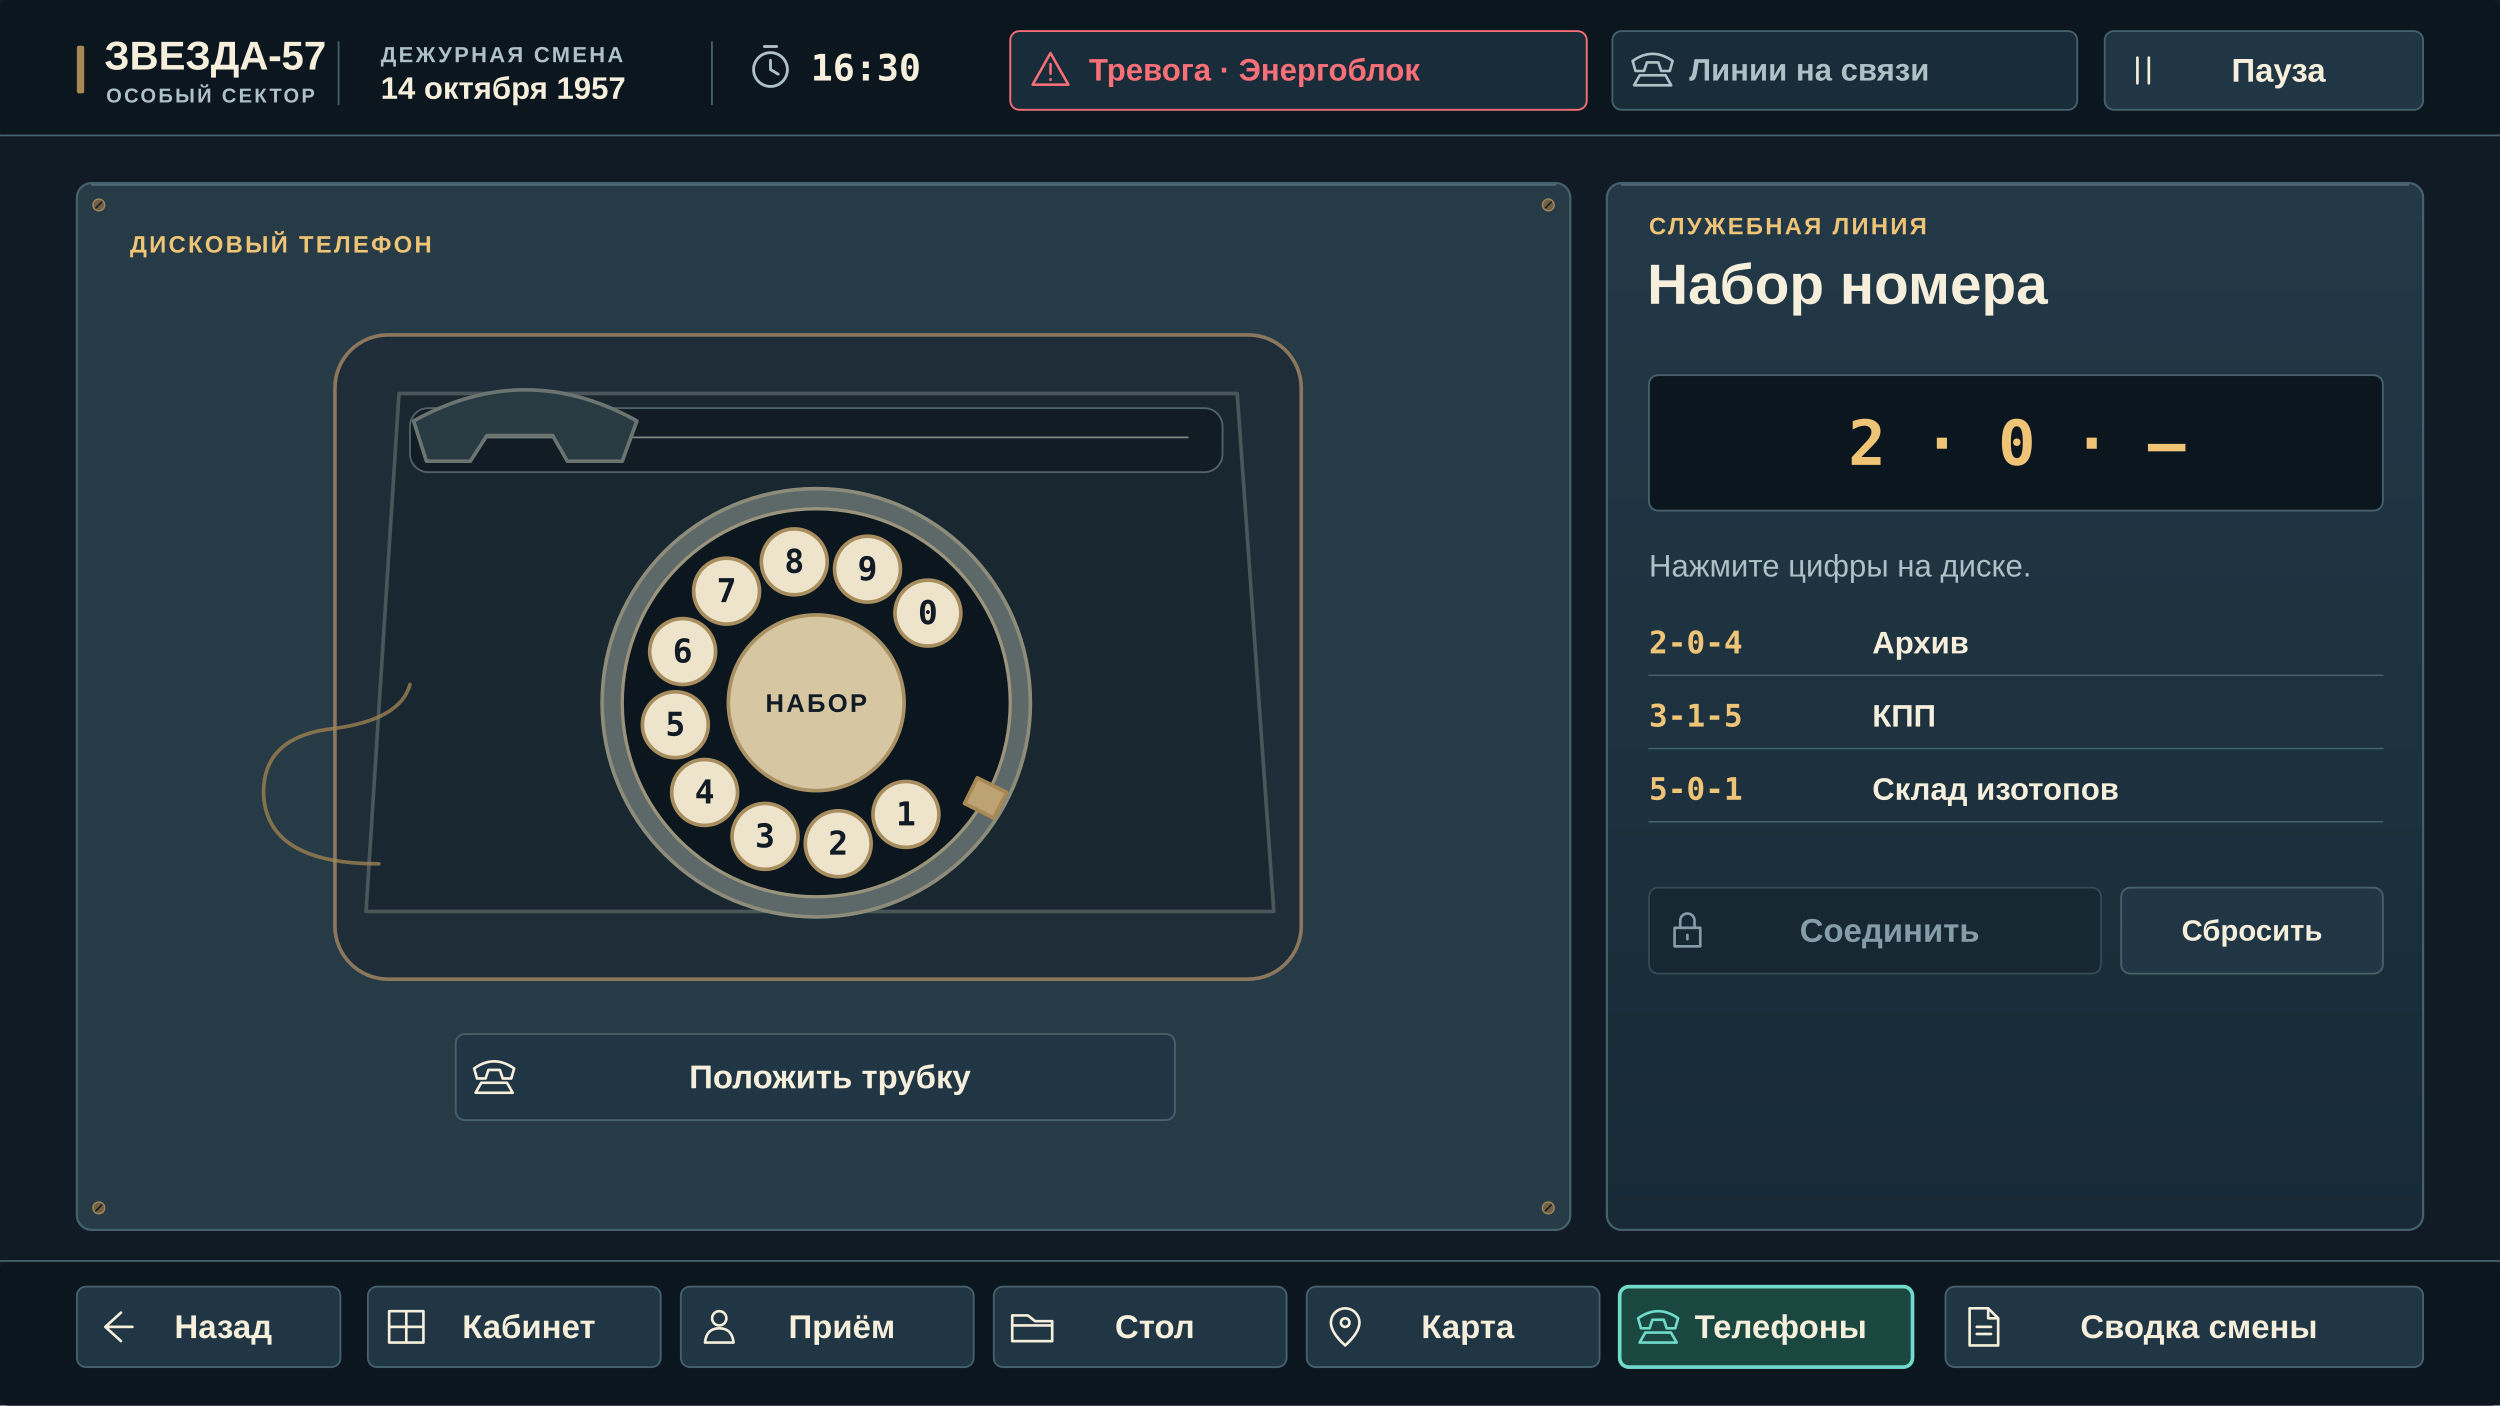
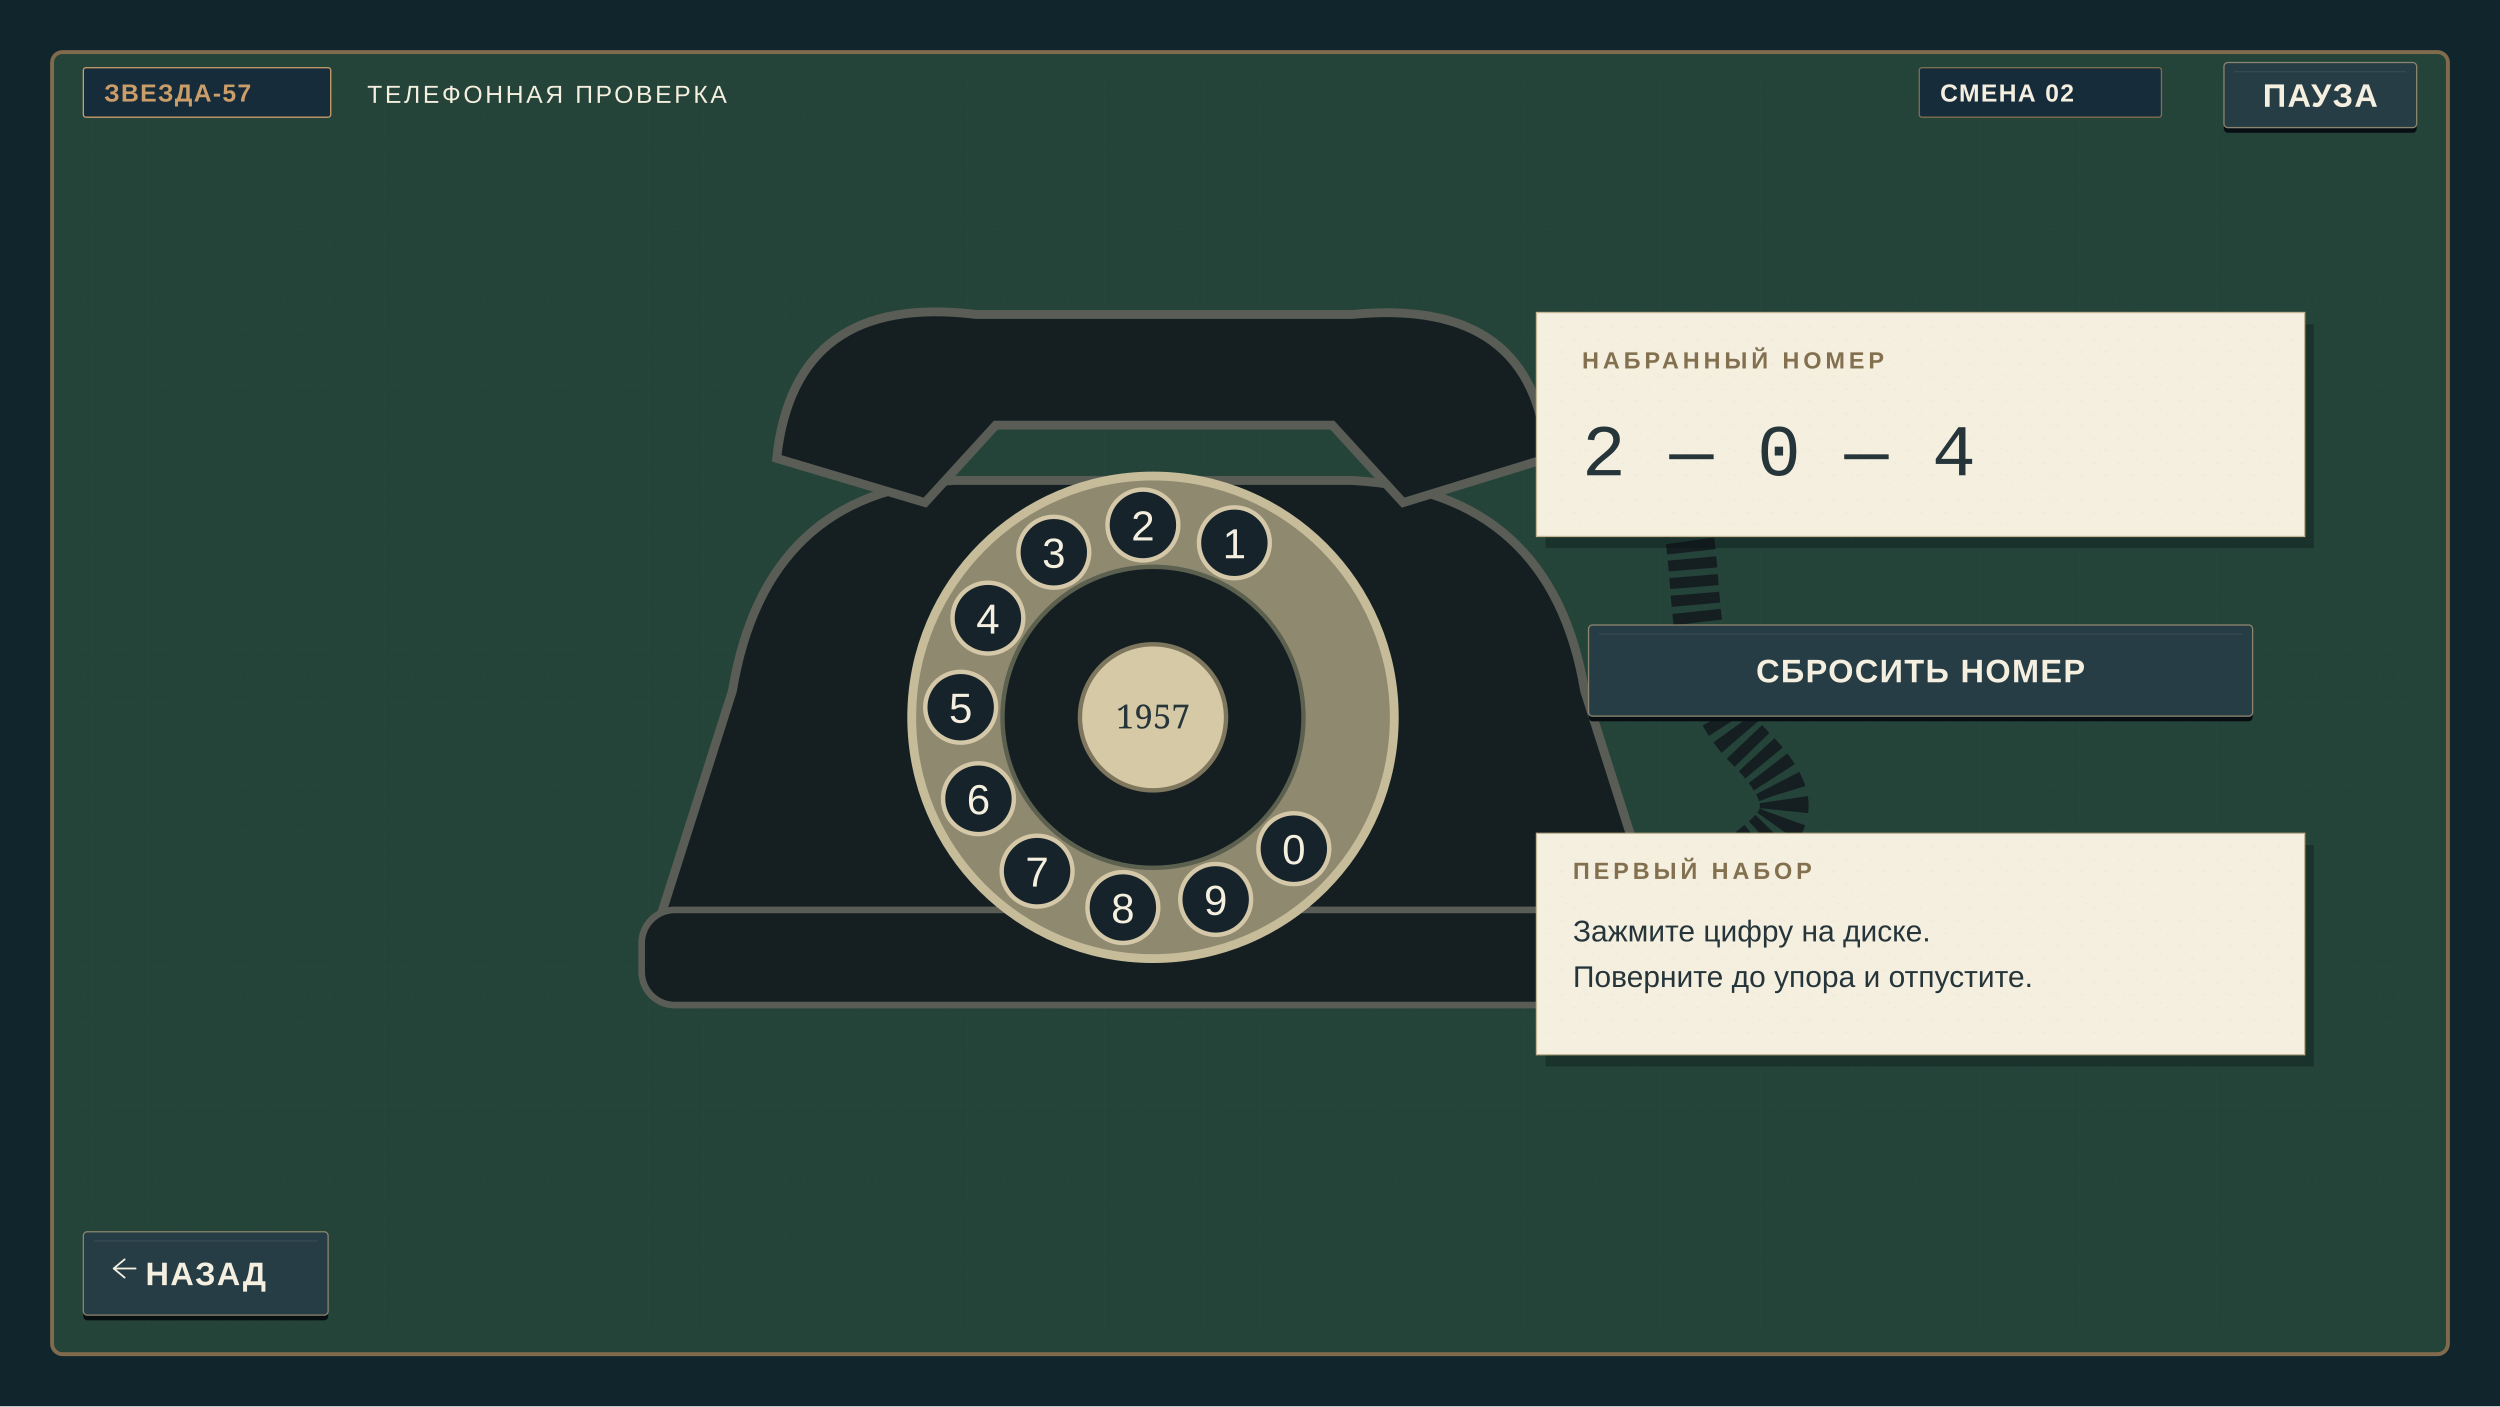
- <svg xmlns="http://www.w3.org/2000/svg" width="1366" height="768" viewBox="0 0 1366 768" role="img" aria-label="UI-015 · Набор дискового телефона">
+ <svg xmlns="http://www.w3.org/2000/svg" width="1920" height="1080" viewBox="0 0 1920 1080" role="img" aria-label="Набор дискового телефона">
  <defs>
-     <linearGradient id="enamel" x2="0" y2="1">
-       <stop stop-color="#233947" />
-       <stop offset="1" stop-color="#172a36" />
-     </linearGradient>
-     <linearGradient id="desk" x2="0" y2="1">
-       <stop stop-color="#244938" />
-       <stop offset="1" stop-color="#162f27" />
-     </linearGradient>
-     <linearGradient id="glass" x2="0" y2="1">
-       <stop stop-color="#476278" />
-       <stop offset="1" stop-color="#1b3443" />
-     </linearGradient>
-     <linearGradient id="vignette">
-       <stop stop-color="#0c161f" />
-       <stop offset=".52" stop-color="#0c161f" stop-opacity=".94" />
-       <stop offset="1" stop-color="#0c161f" stop-opacity=".06" />
-     </linearGradient>
-     <linearGradient id="fade" x2="0" y2="1">
-       <stop stop-color="#0c161f" stop-opacity=".06" />
-       <stop offset="1" stop-color="#0c161f" stop-opacity=".85" />
-     </linearGradient>
-     <pattern id="grid" width="28" height="28" patternUnits="userSpaceOnUse">
-       <path d="M28 0H0V28" stroke="#5d7885" fill="none" opacity=".17" />
+     <pattern id="papergrain" width="19" height="19" patternUnits="userSpaceOnUse">
+       <path d="M1 4h3M11 14h2M6 10h1M16 3h1" stroke="#887A5A" stroke-width=".5" opacity=".5" />
    </pattern>
-     <pattern id="feltGrain" width="10" height="10" patternUnits="userSpaceOnUse">
-       <path d="M1 3H3M6 8H8" stroke="#93a48a" stroke-opacity=".15" fill="none" />
+     <pattern id="felt" width="7" height="7" patternUnits="userSpaceOnUse">
+       <path d="M0 1h7M1 0v7" stroke="#728069" opacity=".1" stroke-width=".5" />
    </pattern>
-     <clipPath id="scene">
-       <rect x="43" y="101" width="814" height="570" rx="7" />
-     </clipPath>
-     <style>text{font-family:"Segoe UI",Arial,sans-serif;pointer-events:none}.serif{font-family:Georgia,"Times New Roman",serif}.mono{font-family:Consolas,monospace}.overline{letter-spacing:1.25px}.hot[data-action]{cursor:pointer}.hot:focus-visible{outline:none}.hot[data-action]:hover&gt;.focus-shape,.hot[data-action]:focus-visible&gt;.focus-shape{stroke:#efc476;stroke-width:2.6}.hot[aria-disabled]{cursor:default}.hairline{vector-effect:non-scaling-stroke}</style>
  </defs>
-   <rect x="0" y="0" width="1366" height="768" rx="0" fill="#101b25" stroke="none" stroke-width="1" />
-   <rect x="42" y="100" width="816" height="572" rx="8" fill="#263b46" stroke="#45616b" stroke-width="1.2" />
-   <path d="M50 101L850 101" fill="none" stroke="#59717b" stroke-width="0.8" stroke-linecap="round" />
-   <circle cx="54" cy="112" r="3.2" fill="#715e43" stroke="#9d845c" stroke-width="0.8" />
-   <path d="M52.4 113.6L55.6 110.4" fill="none" stroke="#0c161f" stroke-width="0.8" stroke-linecap="round" />
-   <circle cx="846" cy="112" r="3.2" fill="#715e43" stroke="#9d845c" stroke-width="0.8" />
-   <path d="M844.4 113.6L847.6 110.4" fill="none" stroke="#0c161f" stroke-width="0.8" stroke-linecap="round" />
-   <circle cx="54" cy="660" r="3.2" fill="#715e43" stroke="#9d845c" stroke-width="0.8" />
-   <path d="M52.4 661.6L55.6 658.4" fill="none" stroke="#0c161f" stroke-width="0.8" stroke-linecap="round" />
-   <circle cx="846" cy="660" r="3.2" fill="#715e43" stroke="#9d845c" stroke-width="0.8" />
-   <path d="M844.4 661.6L847.6 658.4" fill="none" stroke="#0c161f" stroke-width="0.8" stroke-linecap="round" />
-   <text x="71" y="138" font-size="13" fill="#efc476" font-weight="700" text-anchor="start" class="overline">ДИСКОВЫЙ ТЕЛЕФОН</text>
-   <g transform="translate(73 183)">
-     <rect x="110" y="0" width="528" height="352" rx="29" fill="#1e2d37" stroke="#8a775d" stroke-width="2" />
-     <path d="M145 32H603L623 315H127Z" fill="#192730" stroke="#4a5659" stroke-width="2" stroke-linecap="round" stroke-linejoin="round" />
-     <rect x="151" y="40" width="444" height="35" rx="10" fill="#111c24" stroke="#506367" stroke-width="1" />
-     <path d="M171 56L576 56" fill="none" stroke="#7c8581" stroke-width="1" stroke-linecap="round" />
-     <path d="M153 47Q214 13 275 47L267 69H237L229 55H193L184 69H160Z" fill="#283a42" stroke="#6b7470" stroke-width="2" stroke-linecap="round" stroke-linejoin="round" />
-     <path d="M134 289q-62 0 -63 -39q0 -31 39 -35q36 -5 41 -24" fill="none" stroke="#a88853" stroke-width="2" stroke-linecap="round" stroke-linejoin="round" opacity=".72" />
-     <circle cx="373" cy="201" r="117" fill="#5d6869" stroke="#8d8c7a" stroke-width="2" />
-     <circle cx="373" cy="201" r="106" fill="#0c161f" stroke="#9b947c" stroke-width="1.8" />
-     <circle cx="373" cy="201" r="48" fill="#d7c6a2" stroke="#aa9164" stroke-width="2" />
-     <text x="373" y="206" font-size="14" fill="#101b25" font-weight="760" text-anchor="middle" class="overline">НАБОР</text>
-     <g class="hot" role="button" aria-label="Набрать 1">
-       <circle cx="422" cy="262" r="18" fill="#eee4cc" stroke="#a88d5e" stroke-width="2" class="focus-shape" />
-       <text x="422" y="268" font-size="18" fill="#101b25" font-weight="770" text-anchor="middle" class="mono">1</text>
-     </g>
-     <g class="hot" role="button" aria-label="Набрать 2">
-       <circle cx="385" cy="278" r="18" fill="#eee4cc" stroke="#a88d5e" stroke-width="2" class="focus-shape" />
-       <text x="385" y="284" font-size="18" fill="#101b25" font-weight="770" text-anchor="middle" class="mono">2</text>
-     </g>
-     <g class="hot" role="button" aria-label="Набрать 3">
-       <circle cx="345" cy="274" r="18" fill="#eee4cc" stroke="#a88d5e" stroke-width="2" class="focus-shape" />
-       <text x="345" y="280" font-size="18" fill="#101b25" font-weight="770" text-anchor="middle" class="mono">3</text>
-     </g>
-     <g class="hot" role="button" aria-label="Набрать 4">
-       <circle cx="312" cy="250" r="18" fill="#eee4cc" stroke="#a88d5e" stroke-width="2" class="focus-shape" />
-       <text x="312" y="256" font-size="18" fill="#101b25" font-weight="770" text-anchor="middle" class="mono">4</text>
-     </g>
-     <g class="hot" role="button" aria-label="Набрать 5">
-       <circle cx="296" cy="213" r="18" fill="#eee4cc" stroke="#a88d5e" stroke-width="2" class="focus-shape" />
-       <text x="296" y="219" font-size="18" fill="#101b25" font-weight="770" text-anchor="middle" class="mono">5</text>
-     </g>
-     <g class="hot" role="button" aria-label="Набрать 6">
-       <circle cx="300" cy="173" r="18" fill="#eee4cc" stroke="#a88d5e" stroke-width="2" class="focus-shape" />
-       <text x="300" y="179" font-size="18" fill="#101b25" font-weight="770" text-anchor="middle" class="mono">6</text>
-     </g>
-     <g class="hot" role="button" aria-label="Набрать 7">
-       <circle cx="324" cy="140" r="18" fill="#eee4cc" stroke="#a88d5e" stroke-width="2" class="focus-shape" />
-       <text x="324" y="146" font-size="18" fill="#101b25" font-weight="770" text-anchor="middle" class="mono">7</text>
-     </g>
-     <g class="hot" role="button" aria-label="Набрать 8">
-       <circle cx="361" cy="124" r="18" fill="#eee4cc" stroke="#a88d5e" stroke-width="2" class="focus-shape" />
-       <text x="361" y="130" font-size="18" fill="#101b25" font-weight="770" text-anchor="middle" class="mono">8</text>
-     </g>
-     <g class="hot" role="button" aria-label="Набрать 9">
-       <circle cx="401" cy="128" r="18" fill="#eee4cc" stroke="#a88d5e" stroke-width="2" class="focus-shape" />
-       <text x="401" y="134" font-size="18" fill="#101b25" font-weight="770" text-anchor="middle" class="mono">9</text>
-     </g>
-     <g class="hot" role="button" aria-label="Набрать 0">
-       <circle cx="434" cy="152" r="18" fill="#eee4cc" stroke="#a88d5e" stroke-width="2" class="focus-shape" />
-       <text x="434" y="158" font-size="18" fill="#101b25" font-weight="770" text-anchor="middle" class="mono">0</text>
-     </g>
-     <path d="M461 242l16 8l-7 14l-16 -8Z" fill="#bda274" stroke="#a88853" stroke-width="2" stroke-linecap="round" stroke-linejoin="round" />
+   <rect x="0" y="0" width="1920" height="1080" rx="0" fill="#10252C" stroke="none" stroke-width="1" />
+   <rect x="40" y="40" width="1840" height="1000" rx="8" fill="#244339" stroke="#806C4D" stroke-width="3" />
+   <rect x="58" y="58" width="1804" height="964" rx="0" fill="url(#felt)" stroke="none" stroke-width="1" opacity=".45" />
+   <rect x="64" y="52" width="190" height="38" rx="2" fill="#172C3A" stroke="#CB9E69" stroke-width="1" />
+   <text x="80" y="78" font-family="Arial, sans-serif" font-size="19" fill="#CB9E69" font-weight="600" text-anchor="start" letter-spacing="1">ЗВЕЗДА-57</text>
+   <text x="282" y="79" font-family="Arial, sans-serif" font-size="19" fill="#F5EFE0" font-weight="400" text-anchor="start" letter-spacing="2">ТЕЛЕФОННАЯ ПРОВЕРКА</text>
+   <rect x="1474" y="52" width="186" height="38" rx="2" fill="#172C3A" stroke="#82704F" stroke-width="1" />
+   <text x="1490" y="78" font-family="Arial, sans-serif" font-size="19" fill="#F5EFE0" font-weight="600" text-anchor="start" letter-spacing="1">СМЕНА 02</text>
+   <rect x="1708" y="52" width="148" height="50" rx="3" fill="#080F13" stroke="none" stroke-width="1" />
+   <rect x="1708" y="48" width="148" height="50" rx="3" fill="#263D45" stroke="#8C846E" stroke-width="1" />
+   <line x1="1716" y1="55" x2="1848" y2="55" stroke="#63706B" stroke-width="1" opacity=".25" />
+   <text x="1782.0" y="82.0" font-family="Arial, sans-serif" font-size="25" fill="#F5EFE0" font-weight="600" text-anchor="middle" letter-spacing="1">ПАУЗА</text>
+   <g transform="translate(486 182) scale(1.7)">
+     <path d="M45 205Q60 115 145 110h180q90 5 105 95l35 110H10Z" fill="#151F22" stroke="#5A5D55" stroke-width="4" />
+     <rect x="4" y="304" width="462" height="43" rx="15" fill="#151F22" stroke="#5A5D55" stroke-width="3" />
+     <path d="M65 100Q73 25 155 35h170q83-8 88 65l-65 20-32-35H164l-32 35Z" fill="#151F22" stroke="#5A5D55" stroke-width="4" />
+     <circle cx="235" cy="217" r="109" fill="#8E896F" stroke="#C7BC99" stroke-width="4" />
+     <circle cx="235" cy="217" r="68" fill="#151F22" stroke="#5B604F" stroke-width="2" />
+     <circle cx="235" cy="217" r="33" fill="#D6C9A6" stroke="#7E765D" stroke-width="2" />
+     <text x="235" y="222" font-family="Georgia, serif" font-size="15" fill="#25353A" font-weight="400" text-anchor="middle" letter-spacing="0">1957</text>
+     <circle cx="271.768" cy="138.151" r="16" fill="#16232B" stroke="#D4C8A8" stroke-width="2" />
+     <text x="271.768" y="145.151" font-family="Arial, sans-serif" font-size="19" fill="#F5EFE0" font-weight="400" text-anchor="middle" letter-spacing="0">1</text>
+     <circle cx="230.447" cy="130.119" r="16" fill="#16232B" stroke="#D4C8A8" stroke-width="2" />
+     <text x="230.447" y="137.119" font-family="Arial, sans-serif" font-size="19" fill="#F5EFE0" font-weight="400" text-anchor="middle" letter-spacing="0">2</text>
+     <circle cx="190.192" cy="142.426" r="16" fill="#16232B" stroke="#D4C8A8" stroke-width="2" />
+     <text x="190.192" y="149.426" font-family="Arial, sans-serif" font-size="19" fill="#F5EFE0" font-weight="400" text-anchor="middle" letter-spacing="0">3</text>
+     <circle cx="160.426" cy="172.192" r="16" fill="#16232B" stroke="#D4C8A8" stroke-width="2" />
+     <text x="160.426" y="179.192" font-family="Arial, sans-serif" font-size="19" fill="#F5EFE0" font-weight="400" text-anchor="middle" letter-spacing="0">4</text>
+     <circle cx="148.119" cy="212.447" r="16" fill="#16232B" stroke="#D4C8A8" stroke-width="2" />
+     <text x="148.119" y="219.447" font-family="Arial, sans-serif" font-size="19" fill="#F5EFE0" font-weight="400" text-anchor="middle" letter-spacing="0">5</text>
+     <circle cx="156.151" cy="253.768" r="16" fill="#16232B" stroke="#D4C8A8" stroke-width="2" />
+     <text x="156.151" y="260.768" font-family="Arial, sans-serif" font-size="19" fill="#F5EFE0" font-weight="400" text-anchor="middle" letter-spacing="0">6</text>
+     <circle cx="182.642" cy="286.481" r="16" fill="#16232B" stroke="#D4C8A8" stroke-width="2" />
+     <text x="182.642" y="293.481" font-family="Arial, sans-serif" font-size="19" fill="#F5EFE0" font-weight="400" text-anchor="middle" letter-spacing="0">7</text>
+     <circle cx="221.39" cy="302.929" r="16" fill="#16232B" stroke="#D4C8A8" stroke-width="2" />
+     <text x="221.39" y="309.929" font-family="Arial, sans-serif" font-size="19" fill="#F5EFE0" font-weight="400" text-anchor="middle" letter-spacing="0">8</text>
+     <circle cx="263.324" cy="299.26" r="16" fill="#16232B" stroke="#D4C8A8" stroke-width="2" />
+     <text x="263.324" y="306.26" font-family="Arial, sans-serif" font-size="19" fill="#F5EFE0" font-weight="400" text-anchor="middle" letter-spacing="0">9</text>
+     <circle cx="298.628" cy="276.334" r="16" fill="#16232B" stroke="#D4C8A8" stroke-width="2" />
+     <text x="298.628" y="283.334" font-family="Arial, sans-serif" font-size="19" fill="#F5EFE0" font-weight="400" text-anchor="middle" letter-spacing="0">0</text>
+     <path d="M414 80c100 5 40 100 90 150s-35 40 0 80" fill="none" stroke="#151F22" stroke-width="22" stroke-dasharray="5 3" />
  </g>
-   <g class="hot" role="button" aria-label="Положить трубку">
-     <rect x="249" y="565" width="393" height="47" rx="5" fill="#203644" stroke="#45616b" stroke-width="1" class="focus-shape" />
-     <g transform="translate(270 588.5) scale(0.78)">
-       <path d="M-14 -6Q0 -16 14 -6L12 1H6L4 -5H-4L-6 1H-12ZM-9 4H9L13 11H-13Z" fill="none" stroke="#f6efdc" stroke-width="1.85" stroke-linecap="round" stroke-linejoin="round" />
-     </g>
-     <text x="453.5" y="594.62" font-size="18" fill="#f6efdc" font-weight="650" text-anchor="middle">Положить трубку</text>
-   </g>
-   <rect x="878" y="100" width="446" height="572" rx="8" fill="url(#enamel)" stroke="#45616b" stroke-width="1.2" />
-   <path d="M886 101L1316 101" fill="none" stroke="#59717b" stroke-width="0.8" stroke-linecap="round" />
-   <text x="901" y="128" font-size="13" fill="#efc476" font-weight="700" text-anchor="start" class="overline">СЛУЖЕБНАЯ ЛИНИЯ</text>
-   <text x="900" y="166" font-size="31" fill="#f6efdc" font-weight="690" text-anchor="start">Набор номера</text>
-   <rect x="901" y="205" width="401" height="74" rx="5" fill="#0c161f" stroke="#45616b" stroke-width="1" />
-   <text x="1102" y="254" font-size="34" fill="#efc476" font-weight="760" text-anchor="middle" class="mono">2  ·  0  ·  —</text>
-   <text x="901" y="315" font-size="17" fill="#aec1c6" font-weight="450" text-anchor="start">Нажмите цифры на диске.</text>
-   <text x="901" y="357" font-size="17" fill="#efc476" font-weight="690" text-anchor="start" class="mono">2‑0‑4</text>
-   <text x="1023" y="357" font-size="17" fill="#f6efdc" font-weight="550" text-anchor="start">Архив</text>
-   <path d="M901 369L1302 369" fill="none" stroke="#45616b" stroke-width="0.8" stroke-linecap="round" />
-   <text x="901" y="397" font-size="17" fill="#efc476" font-weight="690" text-anchor="start" class="mono">3‑1‑5</text>
-   <text x="1023" y="397" font-size="17" fill="#f6efdc" font-weight="550" text-anchor="start">КПП</text>
-   <path d="M901 409L1302 409" fill="none" stroke="#45616b" stroke-width="0.8" stroke-linecap="round" />
-   <text x="901" y="437" font-size="17" fill="#efc476" font-weight="690" text-anchor="start" class="mono">5‑0‑1</text>
-   <text x="1023" y="437" font-size="17" fill="#f6efdc" font-weight="550" text-anchor="start">Склад изотопов</text>
-   <path d="M901 449L1302 449" fill="none" stroke="#45616b" stroke-width="0.8" stroke-linecap="round" />
-   <g class="hot" role="button" aria-label="Соединить" aria-disabled="true">
-     <rect x="901" y="485" width="247" height="47" rx="5" fill="#172833" stroke="#334b55" stroke-width="1" class="focus-shape" />
-     <g transform="translate(922 508.5) scale(0.78)">
-       <path d="M-9 -2H9V11H-9ZM-5 -2V-7A5 5 0 1 1 5 -7V-2M0 3V6" fill="none" stroke="#849da6" stroke-width="1.85" stroke-linecap="round" stroke-linejoin="round" />
-     </g>
-     <text x="1032.5" y="514.62" font-size="18" fill="#849da6" font-weight="650" text-anchor="middle">Соединить</text>
-   </g>
-   <g class="hot" role="button" aria-label="Сбросить">
-     <rect x="1159" y="485" width="143" height="47" rx="5" fill="#203644" stroke="#45616b" stroke-width="1" class="focus-shape" />
-     <text x="1230.5" y="513.94" font-size="16" fill="#f6efdc" font-weight="650" text-anchor="middle">Сбросить</text>
-   </g>
-   <rect x="0" y="0" width="1366" height="75" rx="5" fill="#0c161f" stroke="none" stroke-width="1" />
-   <path d="M0 74L1366 74" fill="none" stroke="#45616b" stroke-width="1" stroke-linecap="round" />
-   <rect x="42" y="25" width="4" height="26" rx="1" fill="#a88853" stroke="none" stroke-width="1" />
-   <text x="57" y="38" font-size="22" fill="#f6efdc" font-weight="790" text-anchor="start">ЗВЕЗДА‑57</text>
-   <text x="58" y="56" font-size="11" fill="#aec1c6" font-weight="660" text-anchor="start" class="overline">ОСОБЫЙ СЕКТОР</text>
-   <path d="M185 23L185 57" fill="none" stroke="#45616b" stroke-width="1" stroke-linecap="round" />
-   <text x="208" y="34" font-size="12" fill="#aec1c6" font-weight="680" text-anchor="start" class="overline">ДЕЖУРНАЯ СМЕНА</text>
-   <text x="208" y="54" font-size="17" fill="#f6efdc" font-weight="650" text-anchor="start">14 октября 1957</text>
-   <path d="M389 23L389 57" fill="none" stroke="#45616b" stroke-width="1" stroke-linecap="round" />
-   <g transform="translate(421 38) scale(0.84)">
-     <path d="M0 -11A11 11 0 1 1 0 11A11 11 0 1 1 0 -11M0 -6V0L5 3M-4 -15H4" fill="none" stroke="#aec1c6" stroke-width="1.85" stroke-linecap="round" stroke-linejoin="round" />
-   </g>
-   <text x="443" y="44" font-size="20" fill="#f6efdc" font-weight="700" text-anchor="start" class="mono">16:30</text>
-   <g class="hot" role="button" aria-label="Тревога · Энергоблок">
-     <rect x="552" y="17" width="315" height="43" rx="5" fill="#192c39" stroke="#fa7078" stroke-width="1" class="focus-shape" />
-     <g transform="translate(574 38) scale(0.75)">
-       <path d="M0 -12L13 11H-13ZM0 -4V3M0 7V7.5" fill="none" stroke="#fa7078" stroke-width="1.85" stroke-linecap="round" stroke-linejoin="round" />
-     </g>
-     <text x="595" y="44" font-size="17" fill="#fa7078" font-weight="680" text-anchor="start">Тревога · Энергоблок</text>
-   </g>
-   <g class="hot" role="button" aria-label="Линии на связи">
-     <rect x="881" y="17" width="254" height="43" rx="5" fill="#192c39" stroke="#45616b" stroke-width="1" class="focus-shape" />
-     <g transform="translate(903 38) scale(0.78)">
-       <path d="M-14 -6Q0 -16 14 -6L12 1H6L4 -5H-4L-6 1H-12ZM-9 4H9L13 11H-13Z" fill="none" stroke="#aec1c6" stroke-width="1.85" stroke-linecap="round" stroke-linejoin="round" />
-     </g>
-     <text x="923" y="44" font-size="17" fill="#aec1c6" font-weight="670" text-anchor="start">Линии на связи</text>
-   </g>
-   <g class="hot" role="button" aria-label="Пауза">
-     <rect x="1150" y="17" width="174" height="43" rx="5" fill="#203644" stroke="#45616b" stroke-width="1" class="focus-shape" />
-     <g transform="translate(1171 38.5) scale(0.78)">
-       <path d="M-4 -9V9M4 -9V9" fill="none" stroke="#f6efdc" stroke-width="1.85" stroke-linecap="round" stroke-linejoin="round" />
-     </g>
-     <text x="1245" y="44.62" font-size="18" fill="#f6efdc" font-weight="650" text-anchor="middle">Пауза</text>
-   </g>
-   <rect x="0" y="689" width="1366" height="79" rx="5" fill="#0c161f" stroke="none" stroke-width="1" />
-   <path d="M0 689L1366 689" fill="none" stroke="#45616b" stroke-width="1" stroke-linecap="round" />
-   <g class="hot" role="button" aria-label="Назад">
-     <rect x="42" y="703" width="144" height="44" rx="5" fill="#203644" stroke="#45616b" stroke-width="1" class="focus-shape" />
-     <g transform="translate(63 725) scale(0.78)">
-       <path d="M4 -10L-7 0L4 10M-7 0H12" fill="none" stroke="#f6efdc" stroke-width="1.85" stroke-linecap="round" stroke-linejoin="round" />
-     </g>
-     <text x="122" y="731.12" font-size="18" fill="#f6efdc" font-weight="650" text-anchor="middle">Назад</text>
-   </g>
-   <g class="hot" role="button" aria-label="Кабинет">
-     <rect x="201" y="703" width="160" height="44" rx="5" fill="#203644" stroke="#45616b" stroke-width="1" class="focus-shape" />
-     <g transform="translate(222 725) scale(0.78)">
-       <path d="M-12 -11H12V11H-12ZM0 -11V11M-12 0H12" fill="none" stroke="#f6efdc" stroke-width="1.85" stroke-linecap="round" stroke-linejoin="round" />
-     </g>
-     <text x="289" y="731.12" font-size="18" fill="#f6efdc" font-weight="650" text-anchor="middle">Кабинет</text>
-   </g>
-   <g class="hot" role="button" aria-label="Приём">
-     <rect x="372" y="703" width="160" height="44" rx="5" fill="#203644" stroke="#45616b" stroke-width="1" class="focus-shape" />
-     <g transform="translate(393 725) scale(0.78)">
-       <path d="M-5 -6A5 5 0 1 0 5 -6A5 5 0 1 0 -5 -6M-10 11Q-9 1 0 1Q9 1 10 11Z" fill="none" stroke="#f6efdc" stroke-width="1.85" stroke-linecap="round" stroke-linejoin="round" />
-     </g>
-     <text x="460" y="731.12" font-size="18" fill="#f6efdc" font-weight="650" text-anchor="middle">Приём</text>
-   </g>
-   <g class="hot" role="button" aria-label="Стол">
-     <rect x="543" y="703" width="160" height="44" rx="5" fill="#203644" stroke="#45616b" stroke-width="1" class="focus-shape" />
-     <g transform="translate(564 725) scale(0.78)">
-       <path d="M-14 -8H-3L2 -4H14V10H-14ZM-14 -1H14" fill="none" stroke="#f6efdc" stroke-width="1.85" stroke-linecap="round" stroke-linejoin="round" />
-     </g>
-     <text x="631" y="731.12" font-size="18" fill="#f6efdc" font-weight="650" text-anchor="middle">Стол</text>
-   </g>
-   <g class="hot" role="button" aria-label="Карта">
-     <rect x="714" y="703" width="160" height="44" rx="5" fill="#203644" stroke="#45616b" stroke-width="1" class="focus-shape" />
-     <g transform="translate(735 725) scale(0.78)">
-       <path d="M0 13Q-10 4 -10 -3A10 10 0 1 1 10 -3Q10 4 0 13ZM-3 -3A3 3 0 1 0 3 -3A3 3 0 1 0 -3 -3" fill="none" stroke="#f6efdc" stroke-width="1.85" stroke-linecap="round" stroke-linejoin="round" />
-     </g>
-     <text x="802" y="731.12" font-size="18" fill="#f6efdc" font-weight="650" text-anchor="middle">Карта</text>
-   </g>
-   <g class="hot" role="button" aria-label="Телефоны">
-     <rect x="885" y="703" width="160" height="44" rx="5" fill="#1a4740" stroke="#70dbca" stroke-width="2" class="focus-shape" />
-     <g transform="translate(906 725) scale(0.78)">
-       <path d="M-14 -6Q0 -16 14 -6L12 1H6L4 -5H-4L-6 1H-12ZM-9 4H9L13 11H-13Z" fill="none" stroke="#70dbca" stroke-width="1.85" stroke-linecap="round" stroke-linejoin="round" />
-     </g>
-     <text x="973" y="731.12" font-size="18" fill="#f6efdc" font-weight="650" text-anchor="middle">Телефоны</text>
-   </g>
-   <g class="hot" role="button" aria-label="Сводка смены">
-     <rect x="1063" y="703" width="261" height="44" rx="5" fill="#203644" stroke="#45616b" stroke-width="1" class="focus-shape" />
-     <g transform="translate(1084 725) scale(0.78)">
-       <path d="M-10 -13H3L10 -6V13H-10ZM3 -13V-6H10M-5 0H5M-5 5H5" fill="none" stroke="#f6efdc" stroke-width="1.85" stroke-linecap="round" stroke-linejoin="round" />
-     </g>
-     <text x="1201.5" y="731.12" font-size="18" fill="#f6efdc" font-weight="650" text-anchor="middle">Сводка смены</text>
+   <rect x="1187" y="249" width="590" height="172" rx="0" fill="#050B0E" stroke="none" stroke-width="1" opacity=".3" />
+   <rect x="1180" y="240" width="590" height="172" rx="0" fill="#F5EFE0" stroke="#C4B693" stroke-width="1" />
+   <rect x="1189" y="249" width="572" height="154" rx="0" fill="url(#papergrain)" stroke="none" stroke-width="1" opacity=".2" />
+   <text x="1215" y="283" font-family="Arial, sans-serif" font-size="18" fill="#82704F" font-weight="600" text-anchor="start" letter-spacing="3">НАБРАННЫЙ НОМЕР</text>
+   <text x="1215" y="365" font-family="Courier New, monospace" font-size="56" fill="#25353A" font-weight="400" text-anchor="start" letter-spacing="0">2 — 0 — 4</text>
+   <rect x="1220" y="484" width="510" height="70" rx="3" fill="#080F13" stroke="none" stroke-width="1" />
+   <rect x="1220" y="480" width="510" height="70" rx="3" fill="#263D45" stroke="#8C846E" stroke-width="1" />
+   <line x1="1228" y1="487" x2="1722" y2="487" stroke="#63706B" stroke-width="1" opacity=".25" />
+   <text x="1475.0" y="524.0" font-family="Arial, sans-serif" font-size="25" fill="#F5EFE0" font-weight="600" text-anchor="middle" letter-spacing="1">СБРОСИТЬ НОМЕР</text>
+   <rect x="1187" y="649" width="590" height="170" rx="0" fill="#050B0E" stroke="none" stroke-width="1" opacity=".3" />
+   <rect x="1180" y="640" width="590" height="170" rx="0" fill="#F5EFE0" stroke="#C4B693" stroke-width="1" />
+   <rect x="1189" y="649" width="572" height="152" rx="0" fill="url(#papergrain)" stroke="none" stroke-width="1" opacity=".2" />
+   <text x="1208" y="675" font-family="Arial, sans-serif" font-size="18" fill="#82704F" font-weight="600" text-anchor="start" letter-spacing="3">ПЕРВЫЙ НАБОР</text>
+   <text x="1208" y="723" font-family="Arial, sans-serif" font-size="23" fill="#25353A" font-weight="400" text-anchor="start" letter-spacing="0">Зажмите цифру на диске.</text>
+   <text x="1208" y="758" font-family="Arial, sans-serif" font-size="23" fill="#25353A" font-weight="400" text-anchor="start" letter-spacing="0">Поверните до упора и отпустите.</text>
+   <rect x="64" y="950" width="188" height="64" rx="3" fill="#080F13" stroke="none" stroke-width="1" />
+   <rect x="64" y="946" width="188" height="64" rx="3" fill="#263D45" stroke="#8C846E" stroke-width="1" />
+   <line x1="72" y1="953" x2="244" y2="953" stroke="#63706B" stroke-width="1" opacity=".25" />
+   <text x="158.0" y="987.0" font-family="Arial, sans-serif" font-size="25" fill="#F5EFE0" font-weight="600" text-anchor="middle" letter-spacing="1">НАЗАД</text>
+   <g transform="translate(81 963) scale(0.7)" fill="none" stroke="#F5EFE0" stroke-width="2" stroke-linecap="round" stroke-linejoin="round">
+     <path d="M21 6 9 16l12 10M9 16h24" />
  </g>
</svg>
